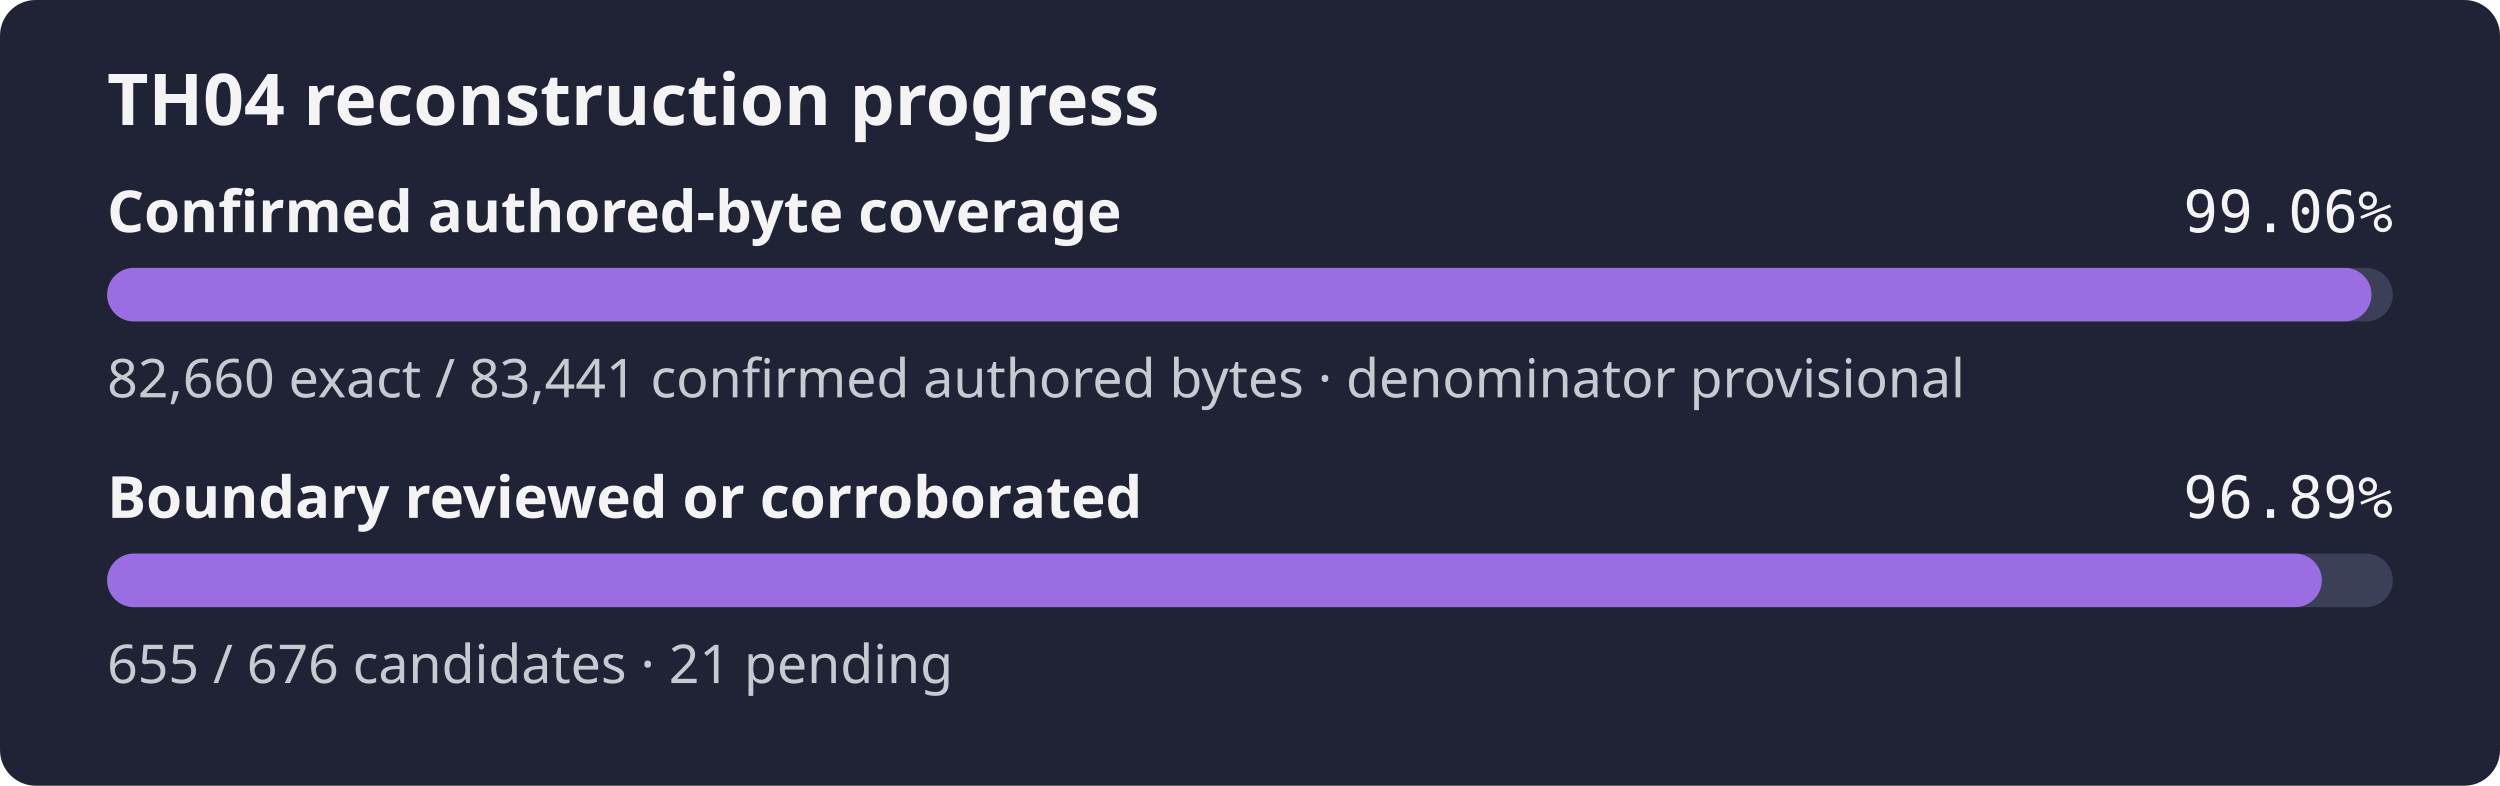
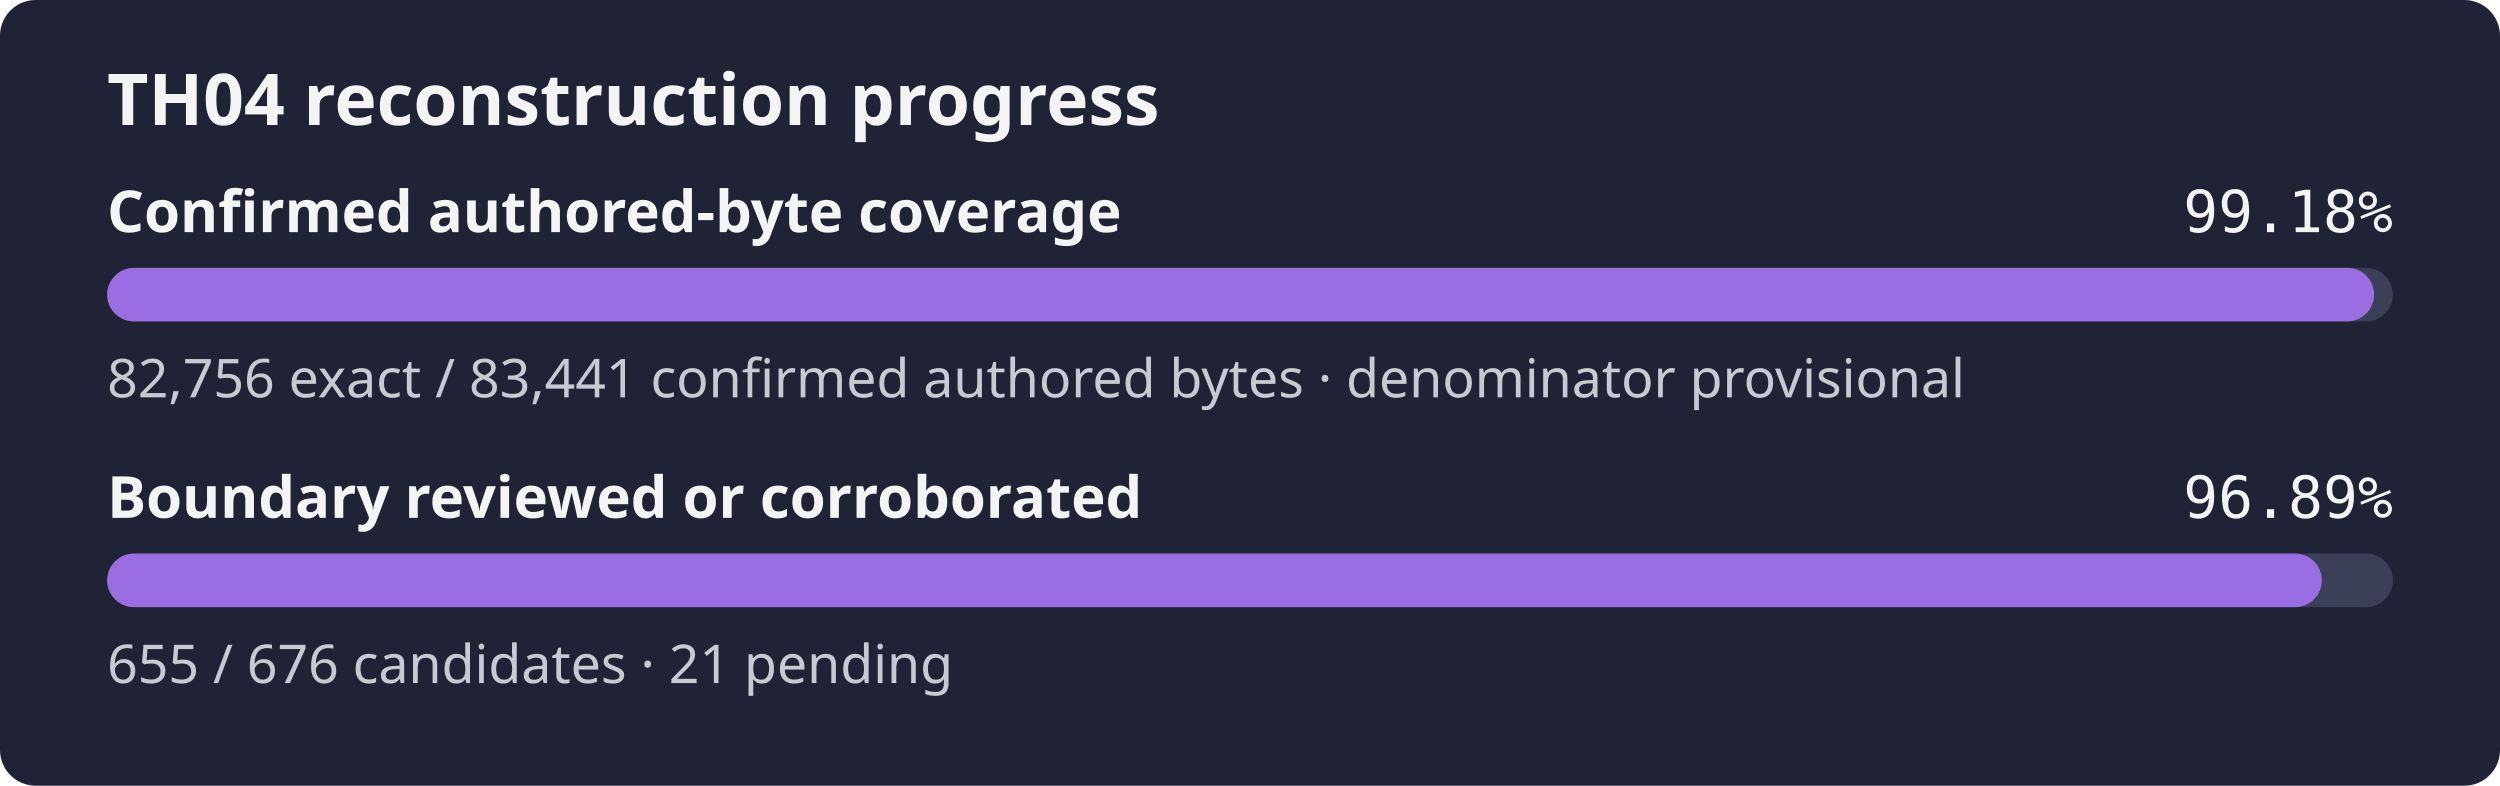
- <svg xmlns="http://www.w3.org/2000/svg" width="560" height="176" role="img" aria-label="TH04 reconstruction progress: 99.06% of the confirmed authored-byte set is exact, boundary reviewed or corroborated 96.89%">
+ <svg xmlns="http://www.w3.org/2000/svg" width="560" height="176" role="img" aria-label="TH04 reconstruction progress: 99.18% of the confirmed authored-byte set is exact, boundary reviewed or corroborated 96.89%">
  <rect width="560" height="176" rx="8" fill="#1f2335" />
  <text x="24" y="28" fill="#f4f4f5" font-family="sans-serif" font-size="16" font-weight="600">TH04 reconstruction progress</text>
  <text x="24" y="52" fill="#f4f4f5" font-family="sans-serif" font-size="13" font-weight="600">Confirmed authored-byte coverage</text>
-   <text x="536" y="52" fill="#f4f4f5" text-anchor="end" font-family="monospace" font-size="13">99.06%</text>
+   <text x="536" y="52" fill="#f4f4f5" text-anchor="end" font-family="monospace" font-size="13">99.18%</text>
  <rect x="24" y="60" width="512" height="12" rx="6" fill="#3b4058" />
-   <rect x="24" y="60" width="507.21" height="12" rx="6" fill="#9b6de3" />
-   <text x="24" y="89" fill="#c8cad2" font-family="sans-serif" font-size="12">82,660 exact / 83,441 confirmed authored bytes · denominator provisional</text>
+   <rect x="24" y="60" width="507.80" height="12" rx="6" fill="#9b6de3" />
+   <text x="24" y="89" fill="#c8cad2" font-family="sans-serif" font-size="12">82,756 exact / 83,441 confirmed authored bytes · denominator provisional</text>
  <text x="24" y="116" fill="#f4f4f5" font-family="sans-serif" font-size="13" font-weight="600">Boundary reviewed or corroborated</text>
  <text x="536" y="116" fill="#f4f4f5" text-anchor="end" font-family="monospace" font-size="13">96.89%</text>
  <rect x="24" y="124" width="512" height="12" rx="6" fill="#3b4058" />
  <rect x="24" y="124" width="496.09" height="12" rx="6" fill="#9b6de3" />
  <text x="24" y="153" fill="#c8cad2" font-family="sans-serif" font-size="12">655 / 676 candidates · 21 pending</text>
</svg>
